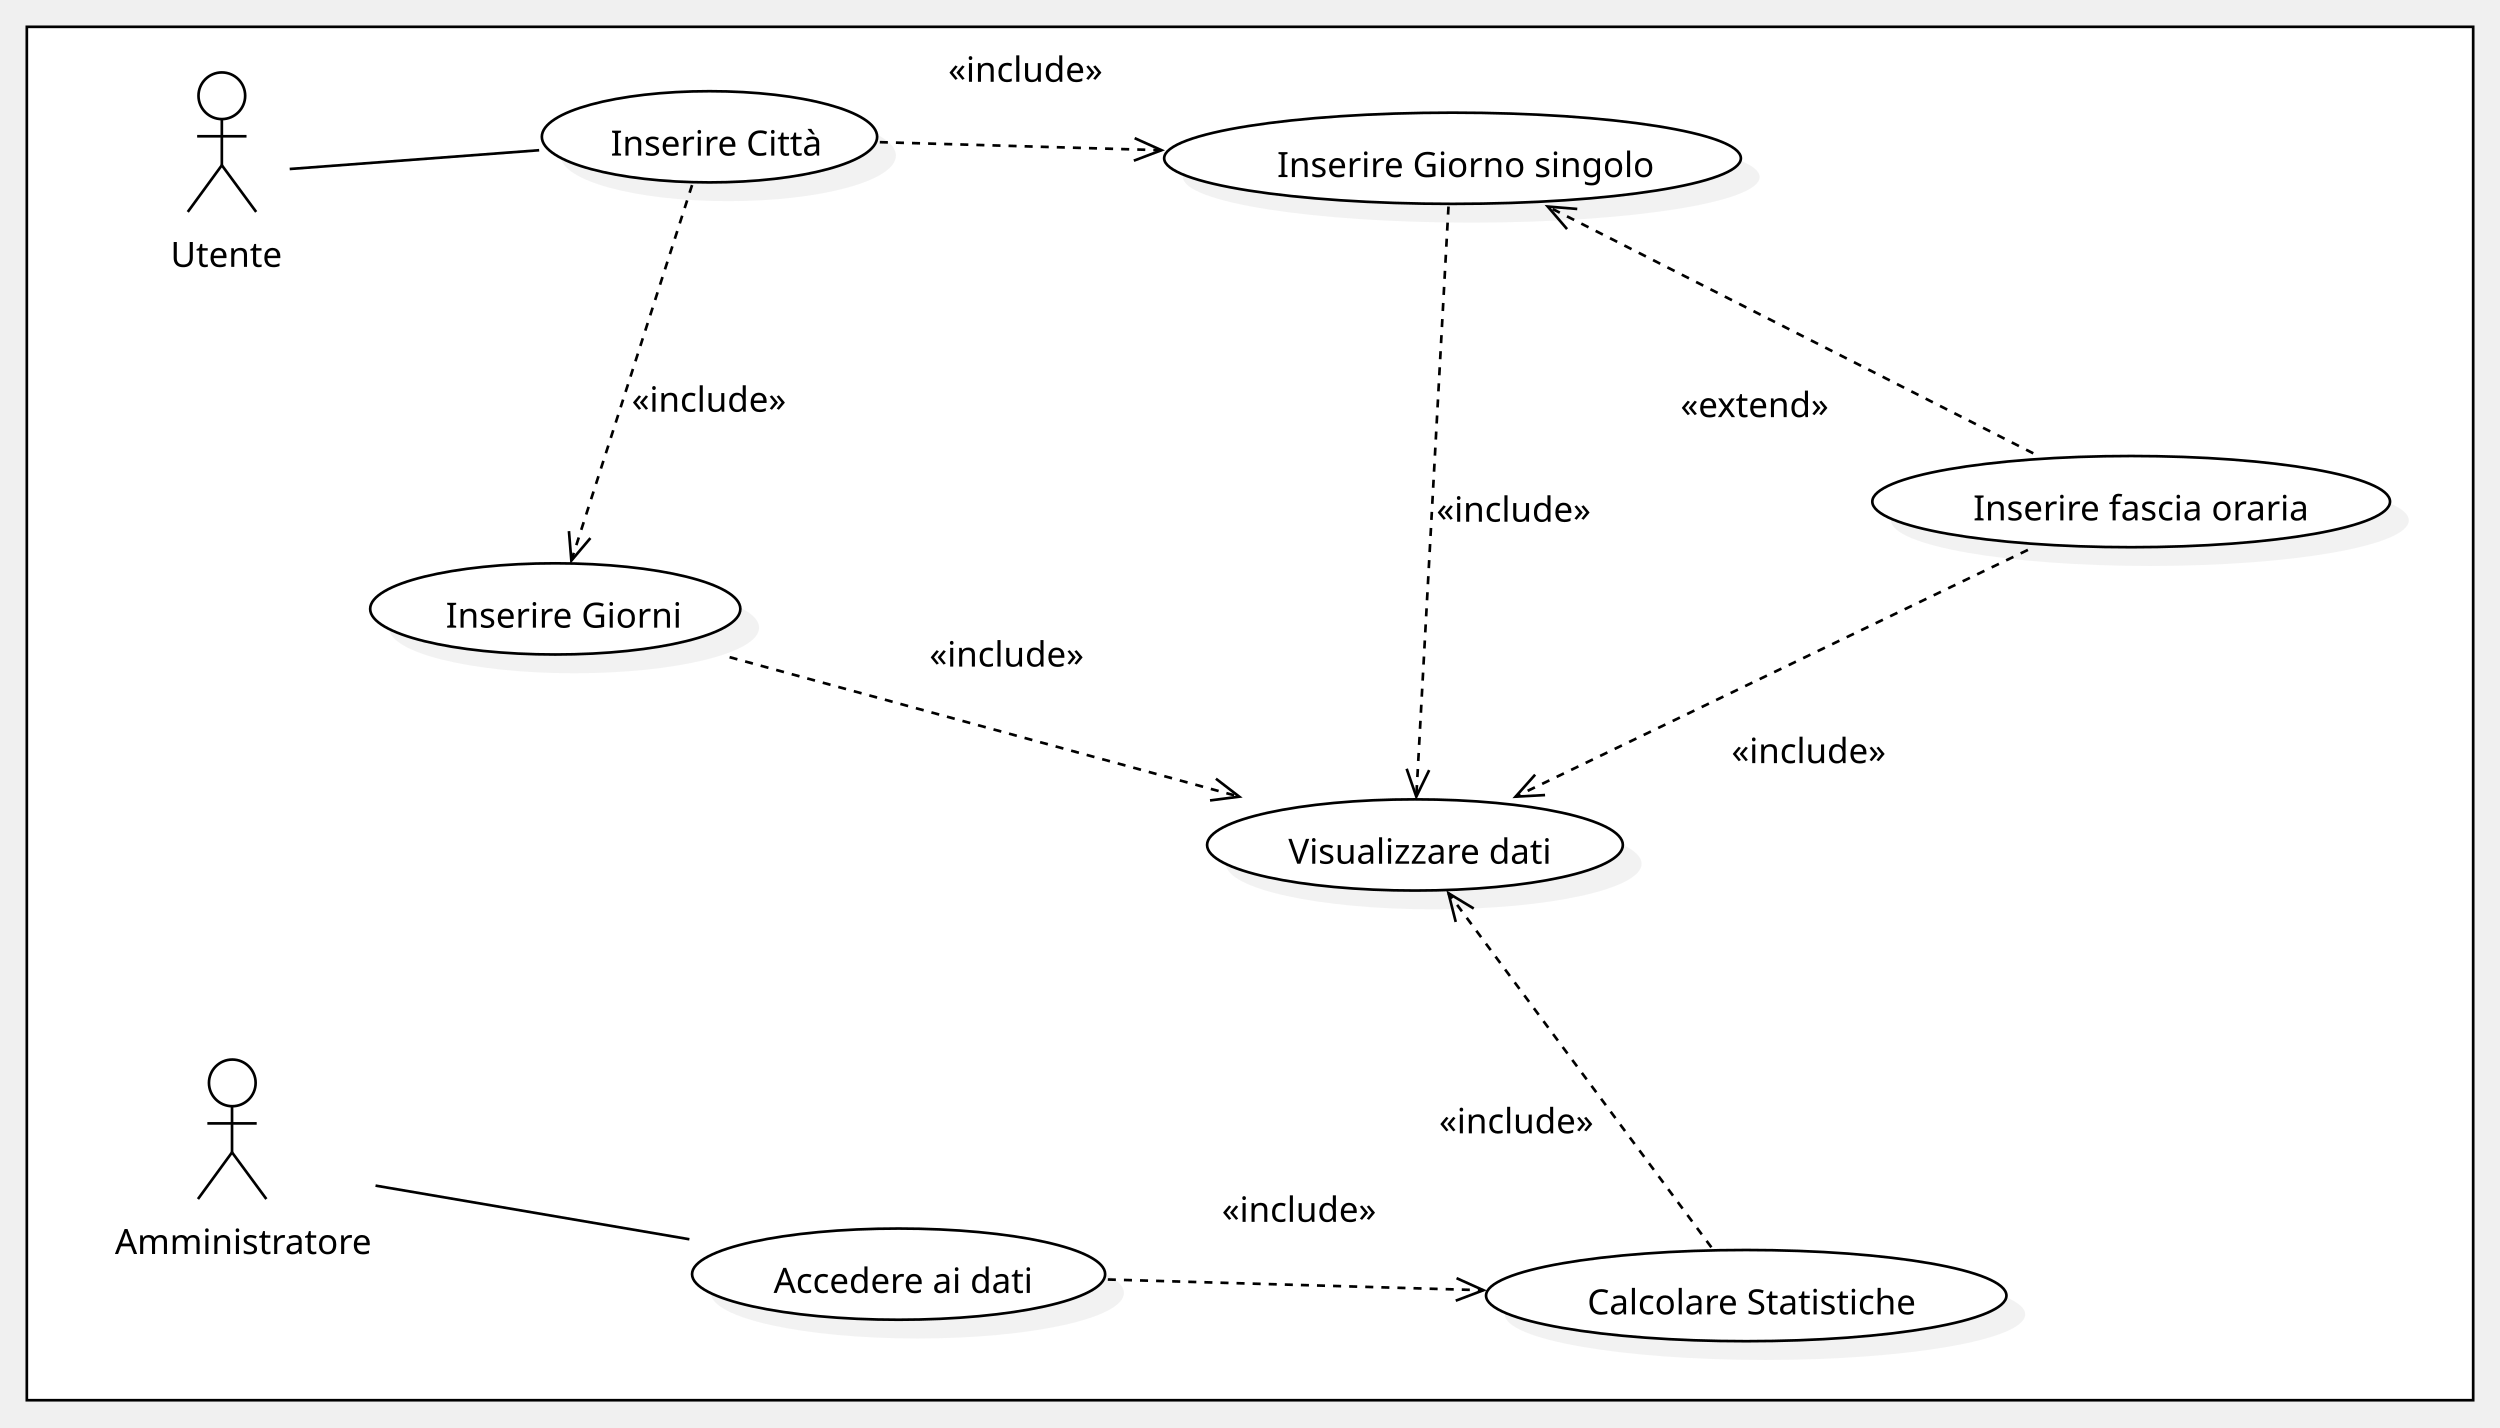
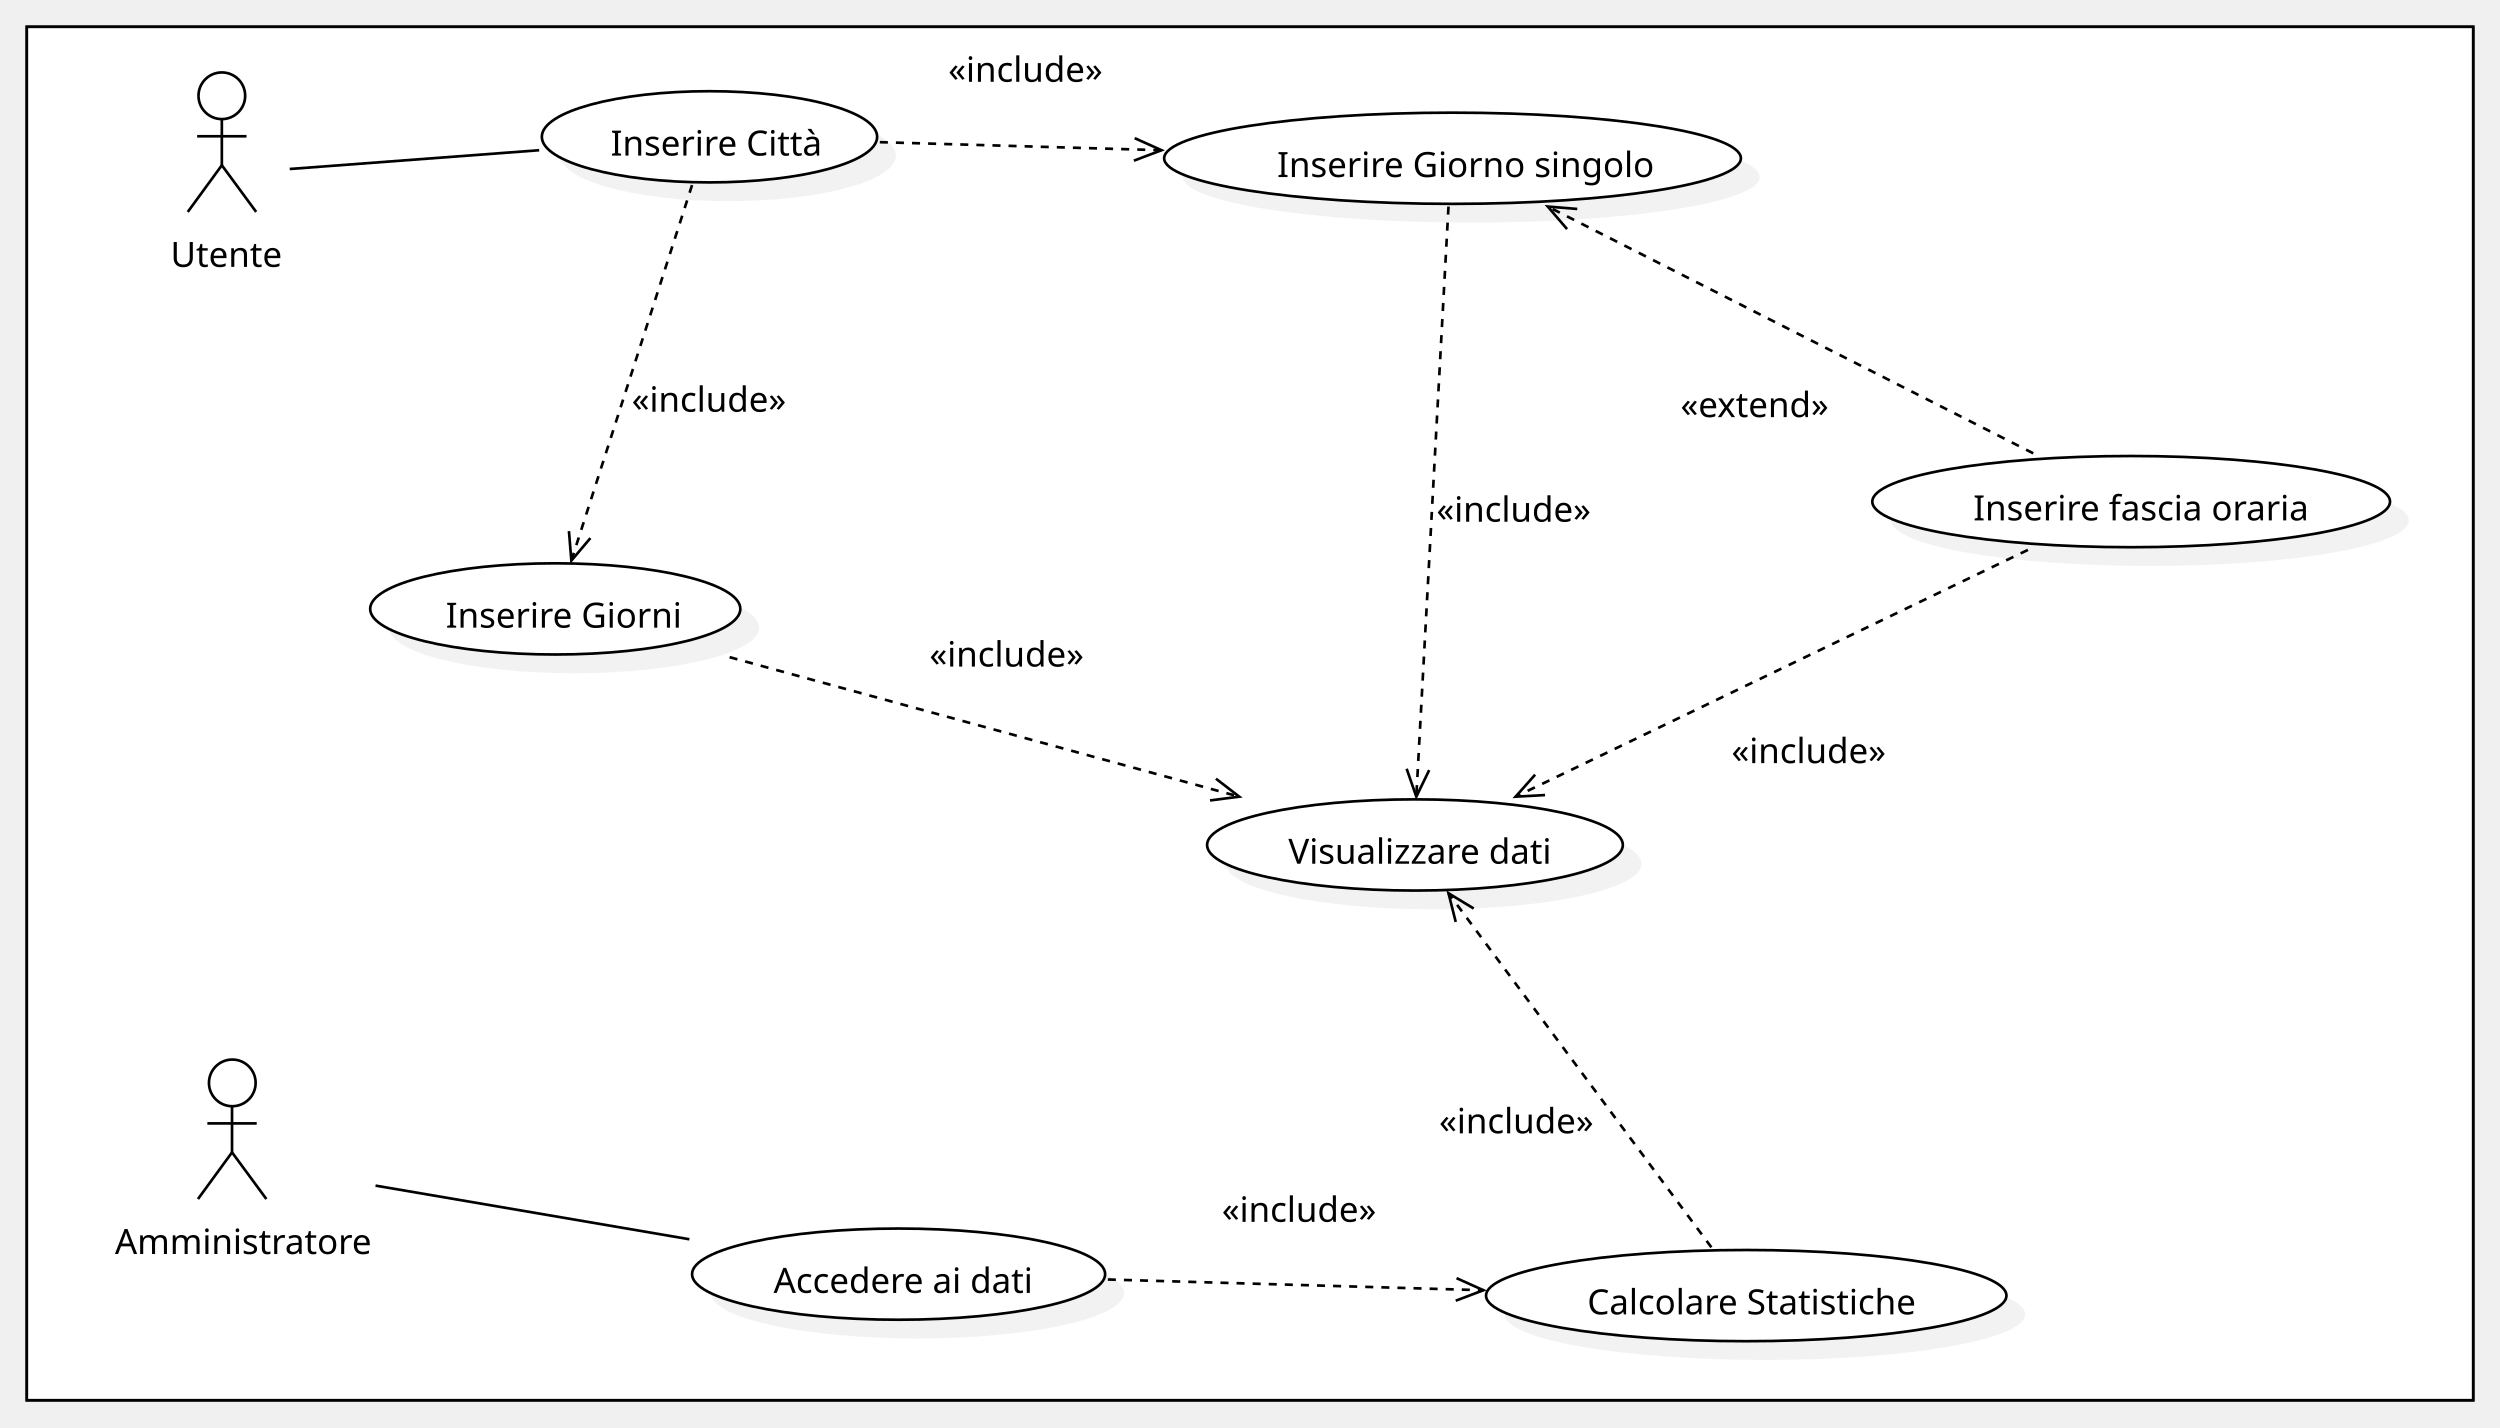
- <svg xmlns="http://www.w3.org/2000/svg" version="1.1" id="Layer_1" x="0px" y="0px" viewBox="0 0 932 532" style="enable-background:new 0 0 932 532;" xml:space="preserve">
+ <svg xmlns="http://www.w3.org/2000/svg" version="1.1" x="0px" y="0px" viewBox="0 0 932 532" style="enable-background:new 0 0 932 532;" xml:space="preserve">
  <style type="text/css">
- 	.st0{fill:#FFFFFF;}
- 	.st1{fill:none;stroke:#000000;stroke-miterlimit:10;}
- 	.st2{font-family:'Arial-BoldMT';}
- 	.st3{font-size:13px;}
- 	.st4{opacity:0.2;fill:#C0C0C0;enable-background:new    ;}
- 	.st5{fill:none;stroke:#000000;stroke-miterlimit:10;stroke-dasharray:3;}
- 	.st6{font-family:'ArialMT';}
+ 	.st0{fill:#FFFFFF;stroke:#000000;stroke-miterlimit:10;}
+ 	.st1{fill:#FFFFFF;}
+ 	.st2{fill:none;stroke:#000000;stroke-miterlimit:10;}
+ 	.st3{font-family:'Arial-BoldMT';}
+ 	.st4{font-size:13px;}
+ 	.st5{opacity:0.2;fill:#C0C0C0;enable-background:new    ;}
+ 	.st6{fill:none;stroke:#000000;stroke-miterlimit:10;stroke-dasharray:3;}
+ 	.st7{font-family:'ArialMT';}
</style>
-   <g>
-     <g transform="translate(-126,-102) scale(1,1)">
-       <rect x="136" y="112" class="st0" width="912" height="512" />
-     </g>
-     <g transform="translate(-126,-102) scale(1,1)">
-       <path class="st1" d="M136,112h912v512H136V112z" />
-     </g>
-     <g transform="translate(-126,-102) scale(1,1)">
-       <path class="st0" d="M203.9,505.7c0-4.8,3.9-8.7,8.7-8.7s8.7,3.9,8.7,8.7c0,4.8-3.9,8.7-8.7,8.7S203.9,510.5,203.9,505.7z" />
-     </g>
-     <g transform="translate(-126,-102) scale(1,1)">
-       <path class="st1" d="M203.9,505.7c0-4.8,3.9-8.7,8.7-8.7s8.7,3.9,8.7,8.7c0,4.8-3.9,8.7-8.7,8.7S203.9,510.5,203.9,505.7z" />
-     </g>
-     <g transform="translate(-126,-102) scale(1,1)">
-       <path class="st1" d="M212.5,514.4v17.3" />
-     </g>
-     <g transform="translate(-126,-102) scale(1,1)">
-       <path class="st1" d="M203.3,520.8h18.4" />
-     </g>
-     <g transform="translate(-126,-102) scale(1,1)">
-       <path class="st1" d="M212.5,531.6L199.8,549" />
-     </g>
-     <g transform="translate(-126,-102) scale(1,1)">
-       <path class="st1" d="M212.5,531.6l12.8,17.4" />
-     </g>
-     <g transform="translate(-126,-102) scale(1,1)">
-       <g>
-         <path class="st1" d="M0,0" />
-         <text transform="matrix(1 0 0 1 168.8354 569.5)" class="st2 st3">Amministratore</text>
-       </g>
-     </g>
-     <g transform="translate(-126,-102) scale(1,1)">
-       <path class="st0" d="M200,137.7c0-4.8,3.9-8.7,8.7-8.7s8.7,3.9,8.7,8.7c0,4.8-3.9,8.7-8.7,8.7S200,142.5,200,137.7z" />
-     </g>
-     <g transform="translate(-126,-102) scale(1,1)">
-       <path class="st1" d="M200,137.7c0-4.8,3.9-8.7,8.7-8.7s8.7,3.9,8.7,8.7c0,4.8-3.9,8.7-8.7,8.7S200,142.5,200,137.7z" />
-     </g>
-     <g transform="translate(-126,-102) scale(1,1)">
-       <path class="st1" d="M208.7,146.4v17.3" />
-     </g>
-     <g transform="translate(-126,-102) scale(1,1)">
-       <path class="st1" d="M199.5,152.8h18.4" />
-     </g>
-     <g transform="translate(-126,-102) scale(1,1)">
-       <path class="st1" d="M208.7,163.6L196,181" />
-     </g>
-     <g transform="translate(-126,-102) scale(1,1)">
-       <path class="st1" d="M208.7,163.6l12.8,17.4" />
-     </g>
-     <g transform="translate(-126,-102) scale(1,1)">
-       <g>
-         <path class="st1" d="M0,0" />
-         <text transform="matrix(1 0 0 1 189.5728 201.5)" class="st2 st3">Utente</text>
-       </g>
-     </g>
-     <g transform="translate(-126,-102) scale(1,1)">
-       <path class="st4" d="M335,160c0-9.4,28-17,62.5-17s62.5,7.6,62.5,17s-28,17-62.5,17S335,169.4,335,160z" />
-     </g>
-     <g transform="translate(-126,-102) scale(1,1)">
-       <path class="st0" d="M328,153c0-9.4,28-17,62.5-17s62.5,7.6,62.5,17s-28,17-62.5,17S328,162.4,328,153z" />
-     </g>
-     <g transform="translate(-126,-102) scale(1,1)">
-       <path class="st1" d="M328,153c0-9.4,28-17,62.5-17s62.5,7.6,62.5,17s-28,17-62.5,17S328,162.4,328,153z" />
-     </g>
-     <g transform="translate(-126,-102) scale(1,1)">
-       <g>
-         <path class="st1" d="M0,0" />
-         <text transform="matrix(1 0 0 1 353.655 160)" class="st2 st3">Inserire Città</text>
-       </g>
-     </g>
-     <g transform="translate(-126,-102) scale(1,1)">
-       <path class="st1" d="M234,165l93-7" />
-     </g>
-     <g transform="translate(-126,-102) scale(1,1)">
-       <path class="st4" d="M271,336c0-9.4,30.9-17,69-17s69,7.6,69,17s-30.9,17-69,17S271,345.4,271,336z" />
-     </g>
-     <g transform="translate(-126,-102) scale(1,1)">
-       <path class="st0" d="M264,329c0-9.4,30.9-17,69-17s69,7.6,69,17s-30.9,17-69,17S264,338.4,264,329z" />
-     </g>
-     <g transform="translate(-126,-102) scale(1,1)">
-       <path class="st1" d="M264,329c0-9.4,30.9-17,69-17s69,7.6,69,17s-30.9,17-69,17S264,338.4,264,329z" />
-     </g>
-     <g transform="translate(-126,-102) scale(1,1)">
-       <g>
-         <path class="st1" d="M0,0" />
-         <text transform="matrix(1 0 0 1 292.1814 336)" class="st2 st3">Inserire Giorni</text>
-       </g>
-     </g>
-     <g transform="translate(-126,-102) scale(1,1)">
-       <path class="st5" d="M384,171l-45,140" />
-     </g>
-     <g transform="translate(-126,-102) scale(1,1)">
-       <path class="st1" d="M338.1,300l0.9,11l7.1-8.4" />
-     </g>
-     <g transform="translate(-126,-102) scale(1,1)">
-       <g>
-         <path class="st1" d="M0,0" />
-         <text transform="matrix(1 0 0 1 361.5 255.5)" class="st6 st3">«include»</text>
-       </g>
-     </g>
-     <g transform="translate(-126,-102) scale(1,1)">
-       <path class="st4" d="M583,424c0-9.4,34.7-17,77.5-17s77.5,7.6,77.5,17s-34.7,17-77.5,17S583,433.4,583,424z" />
-     </g>
-     <g transform="translate(-126,-102) scale(1,1)">
-       <path class="st0" d="M576,417c0-9.4,34.7-17,77.5-17s77.5,7.6,77.5,17s-34.7,17-77.5,17S576,426.4,576,417z" />
-     </g>
-     <g transform="translate(-126,-102) scale(1,1)">
-       <path class="st1" d="M576,417c0-9.4,34.7-17,77.5-17s77.5,7.6,77.5,17s-34.7,17-77.5,17S576,426.4,576,417z" />
-     </g>
-     <g transform="translate(-126,-102) scale(1,1)">
-       <g>
-         <path class="st1" d="M0,0" />
-         <text transform="matrix(1 0 0 1 606.2893 424)" class="st2 st3">Visualizzare dati</text>
-       </g>
-     </g>
-     <g transform="translate(-126,-102) scale(1,1)">
-       <path class="st5" d="M398,347l190,52" />
-     </g>
-     <g transform="translate(-126,-102) scale(1,1)">
-       <path class="st1" d="M577.1,400.4L588,399l-8.7-6.7" />
-     </g>
-     <g transform="translate(-126,-102) scale(1,1)">
-       <g>
-         <path class="st1" d="M0,0" />
-         <text transform="matrix(1 0 0 1 472.5 350.5)" class="st6 st3">«include»</text>
-       </g>
-     </g>
-     <g transform="translate(-126,-102) scale(1,1)">
-       <path class="st4" d="M567,168c0-9.4,48.1-17,107.5-17S782,158.6,782,168s-48.1,17-107.5,17S567,177.4,567,168z" />
-     </g>
-     <g transform="translate(-126,-102) scale(1,1)">
-       <path class="st0" d="M560,161c0-9.4,48.1-17,107.5-17S775,151.6,775,161s-48.1,17-107.5,17S560,170.4,560,161z" />
-     </g>
-     <g transform="translate(-126,-102) scale(1,1)">
-       <path class="st1" d="M560,161c0-9.4,48.1-17,107.5-17S775,151.6,775,161s-48.1,17-107.5,17S560,170.4,560,161z" />
-     </g>
-     <g transform="translate(-126,-102) scale(1,1)">
-       <g>
-         <path class="st1" d="M0,0" />
-         <text transform="matrix(1 0 0 1 602.1064 168)" class="st2 st3">Inserire Giorno singolo</text>
-       </g>
-     </g>
-     <g transform="translate(-126,-102) scale(1,1)">
-       <path class="st5" d="M454,155l105,3" />
-     </g>
-     <g transform="translate(-126,-102) scale(1,1)">
-       <path class="st1" d="M548.7,161.9L559,158l-10-4.5" />
-     </g>
-     <g transform="translate(-126,-102) scale(1,1)">
-       <g>
-         <path class="st1" d="M0,0" />
-         <text transform="matrix(1 0 0 1 479.5 132.5)" class="st6 st3">«include»</text>
-       </g>
-     </g>
-     <g transform="translate(-126,-102) scale(1,1)">
-       <path class="st5" d="M666,179l-12,220" />
-     </g>
-     <g transform="translate(-126,-102) scale(1,1)">
-       <path class="st1" d="M650.4,388.6L654,399l4.8-9.9" />
-     </g>
-     <g transform="translate(-126,-102) scale(1,1)">
-       <g>
-         <path class="st1" d="M0,0" />
-         <text transform="matrix(1 0 0 1 661.5 296.5)" class="st6 st3">«include»</text>
-       </g>
-     </g>
-     <g transform="translate(-126,-102) scale(1,1)">
-       <path class="st4" d="M391,584c0-9.4,34.5-17,77-17s77,7.6,77,17s-34.5,17-77,17S391,593.4,391,584z" />
-     </g>
-     <g transform="translate(-126,-102) scale(1,1)">
-       <path class="st0" d="M384,577c0-9.4,34.5-17,77-17s77,7.6,77,17s-34.5,17-77,17S384,586.4,384,577z" />
-     </g>
-     <g transform="translate(-126,-102) scale(1,1)">
-       <path class="st1" d="M384,577c0-9.4,34.5-17,77-17s77,7.6,77,17s-34.5,17-77,17S384,586.4,384,577z" />
-     </g>
-     <g transform="translate(-126,-102) scale(1,1)">
-       <g>
-         <path class="st1" d="M0,0" />
-         <text transform="matrix(1 0 0 1 414.3892 584)" class="st2 st3">Accedere ai dati</text>
-       </g>
-     </g>
-     <g transform="translate(-126,-102) scale(1,1)">
-       <path class="st1" d="M266,544l117,20" />
-     </g>
-     <g transform="translate(-126,-102) scale(1,1)">
-       <path class="st4" d="M687,592c0-9.4,43.4-17,97-17s97,7.6,97,17s-43.4,17-97,17S687,601.4,687,592z" />
-     </g>
-     <g transform="translate(-126,-102) scale(1,1)">
-       <path class="st0" d="M680,585c0-9.4,43.4-17,97-17s97,7.6,97,17s-43.4,17-97,17S680,594.4,680,585z" />
-     </g>
-     <g transform="translate(-126,-102) scale(1,1)">
-       <path class="st1" d="M680,585c0-9.4,43.4-17,97-17s97,7.6,97,17s-43.4,17-97,17S680,594.4,680,585z" />
-     </g>
-     <g transform="translate(-126,-102) scale(1,1)">
-       <g>
-         <path class="st1" d="M0,0" />
-         <text transform="matrix(1 0 0 1 717.751 592)" class="st2 st3">Calcolare Statistiche</text>
-       </g>
-     </g>
-     <g transform="translate(-126,-102) scale(1,1)">
-       <path class="st5" d="M539,579l140,4" />
-     </g>
-     <g transform="translate(-126,-102) scale(1,1)">
-       <path class="st1" d="M668.7,586.9L679,583l-10-4.5" />
-     </g>
-     <g transform="translate(-126,-102) scale(1,1)">
-       <g>
-         <path class="st1" d="M0,0" />
-         <text transform="matrix(1 0 0 1 581.5 557.5)" class="st6 st3">«include»</text>
-       </g>
-     </g>
-     <g transform="translate(-126,-102) scale(1,1)">
-       <path class="st5" d="M764,567l-98-132" />
-     </g>
-     <g transform="translate(-126,-102) scale(1,1)">
-       <path class="st1" d="M675.4,440.7L666,435l2.7,10.7" />
-     </g>
-     <g transform="translate(-126,-102) scale(1,1)">
-       <g>
-         <path class="st1" d="M0,0" />
-         <text transform="matrix(1 0 0 1 662.5 524.5)" class="st6 st3">«include»</text>
-       </g>
-     </g>
-     <g transform="translate(-126,-102) scale(1,1)">
-       <path class="st4" d="M831,296c0-9.4,43.2-17,96.5-17s96.5,7.6,96.5,17s-43.2,17-96.5,17S831,305.4,831,296z" />
-     </g>
-     <g transform="translate(-126,-102) scale(1,1)">
-       <path class="st0" d="M824,289c0-9.4,43.2-17,96.5-17s96.5,7.6,96.5,17s-43.2,17-96.5,17S824,298.4,824,289z" />
-     </g>
-     <g transform="translate(-126,-102) scale(1,1)">
-       <path class="st1" d="M824,289c0-9.4,43.2-17,96.5-17s96.5,7.6,96.5,17s-43.2,17-96.5,17S824,298.4,824,289z" />
-     </g>
-     <g transform="translate(-126,-102) scale(1,1)">
-       <g>
-         <path class="st1" d="M0,0" />
-         <text transform="matrix(1 0 0 1 861.616 296)" class="st2 st3">Inserire fascia oraria</text>
-       </g>
-     </g>
-     <g transform="translate(-126,-102) scale(1,1)">
-       <path class="st5" d="M884,271l-181-92" />
-     </g>
-     <g transform="translate(-126,-102) scale(1,1)">
-       <path class="st1" d="M714,179.9l-11-0.9l7.2,8.4" />
-     </g>
-     <g transform="translate(-126,-102) scale(1,1)">
-       <g>
-         <path class="st1" d="M0,0" />
-         <text transform="matrix(1 0 0 1 752.5 257.5)" class="st6 st3">«extend»</text>
-       </g>
-     </g>
-     <g transform="translate(-126,-102) scale(1,1)">
-       <path class="st5" d="M882,307l-191,92" />
-     </g>
-     <g transform="translate(-126,-102) scale(1,1)">
-       <path class="st1" d="M698.3,390.8L691,399l11-0.6" />
-     </g>
-     <g transform="translate(-126,-102) scale(1,1)">
-       <g>
-         <path class="st1" d="M0,0" />
-         <text transform="matrix(1 0 0 1 771.5 386.5)" class="st6 st3">«include»</text>
+   <g id="Layer_2">
+     <rect x="10" y="10" class="st0" width="912" height="512" />
+   </g>
+   <g id="Layer_1">
+     <g>
+       <g transform="translate(-126,-102) scale(1,1)">
+         <rect x="136" y="112" class="st1" width="912" height="512" />
+       </g>
+       <g transform="translate(-126,-102) scale(1,1)">
+         <path class="st2" d="M136,112h912v512H136V112z" />
+       </g>
+       <g transform="translate(-126,-102) scale(1,1)">
+         <path class="st1" d="M203.9,505.7c0-4.8,3.9-8.7,8.7-8.7s8.7,3.9,8.7,8.7c0,4.8-3.9,8.7-8.7,8.7S203.9,510.5,203.9,505.7z" />
+       </g>
+       <g transform="translate(-126,-102) scale(1,1)">
+         <path class="st2" d="M203.9,505.7c0-4.8,3.9-8.7,8.7-8.7s8.7,3.9,8.7,8.7c0,4.8-3.9,8.7-8.7,8.7S203.9,510.5,203.9,505.7z" />
+       </g>
+       <g transform="translate(-126,-102) scale(1,1)">
+         <path class="st2" d="M212.5,514.4v17.3" />
+       </g>
+       <g transform="translate(-126,-102) scale(1,1)">
+         <path class="st2" d="M203.3,520.8h18.4" />
+       </g>
+       <g transform="translate(-126,-102) scale(1,1)">
+         <path class="st2" d="M212.5,531.6L199.8,549" />
+       </g>
+       <g transform="translate(-126,-102) scale(1,1)">
+         <path class="st2" d="M212.5,531.6l12.8,17.4" />
+       </g>
+       <g transform="translate(-126,-102) scale(1,1)">
+         <g>
+           <path class="st2" d="M0,0" />
+           <text transform="matrix(1 0 0 1 168.8354 569.5)" class="st3 st4">Amministratore</text>
+         </g>
+       </g>
+       <g transform="translate(-126,-102) scale(1,1)">
+         <path class="st1" d="M200,137.7c0-4.8,3.9-8.7,8.7-8.7s8.7,3.9,8.7,8.7c0,4.8-3.9,8.7-8.7,8.7S200,142.5,200,137.7z" />
+       </g>
+       <g transform="translate(-126,-102) scale(1,1)">
+         <path class="st2" d="M200,137.7c0-4.8,3.9-8.7,8.7-8.7s8.7,3.9,8.7,8.7c0,4.8-3.9,8.7-8.7,8.7S200,142.5,200,137.7z" />
+       </g>
+       <g transform="translate(-126,-102) scale(1,1)">
+         <path class="st2" d="M208.7,146.4v17.3" />
+       </g>
+       <g transform="translate(-126,-102) scale(1,1)">
+         <path class="st2" d="M199.5,152.8h18.4" />
+       </g>
+       <g transform="translate(-126,-102) scale(1,1)">
+         <path class="st2" d="M208.7,163.6L196,181" />
+       </g>
+       <g transform="translate(-126,-102) scale(1,1)">
+         <path class="st2" d="M208.7,163.6l12.8,17.4" />
+       </g>
+       <g transform="translate(-126,-102) scale(1,1)">
+         <g>
+           <path class="st2" d="M0,0" />
+           <text transform="matrix(1 0 0 1 189.5728 201.5)" class="st3 st4">Utente</text>
+         </g>
+       </g>
+       <g transform="translate(-126,-102) scale(1,1)">
+         <path class="st5" d="M335,160c0-9.4,28-17,62.5-17s62.5,7.6,62.5,17s-28,17-62.5,17S335,169.4,335,160z" />
+       </g>
+       <g transform="translate(-126,-102) scale(1,1)">
+         <path class="st1" d="M328,153c0-9.4,28-17,62.5-17s62.5,7.6,62.5,17s-28,17-62.5,17S328,162.4,328,153z" />
+       </g>
+       <g transform="translate(-126,-102) scale(1,1)">
+         <path class="st2" d="M328,153c0-9.4,28-17,62.5-17s62.5,7.6,62.5,17s-28,17-62.5,17S328,162.4,328,153z" />
+       </g>
+       <g transform="translate(-126,-102) scale(1,1)">
+         <g>
+           <path class="st2" d="M0,0" />
+           <text transform="matrix(1 0 0 1 353.655 160)" class="st3 st4">Inserire Città</text>
+         </g>
+       </g>
+       <g transform="translate(-126,-102) scale(1,1)">
+         <path class="st2" d="M234,165l93-7" />
+       </g>
+       <g transform="translate(-126,-102) scale(1,1)">
+         <path class="st5" d="M271,336c0-9.4,30.9-17,69-17s69,7.6,69,17s-30.9,17-69,17S271,345.4,271,336z" />
+       </g>
+       <g transform="translate(-126,-102) scale(1,1)">
+         <path class="st1" d="M264,329c0-9.4,30.9-17,69-17s69,7.6,69,17s-30.9,17-69,17S264,338.4,264,329z" />
+       </g>
+       <g transform="translate(-126,-102) scale(1,1)">
+         <path class="st2" d="M264,329c0-9.4,30.9-17,69-17s69,7.6,69,17s-30.9,17-69,17S264,338.4,264,329z" />
+       </g>
+       <g transform="translate(-126,-102) scale(1,1)">
+         <g>
+           <path class="st2" d="M0,0" />
+           <text transform="matrix(1 0 0 1 292.1814 336)" class="st3 st4">Inserire Giorni</text>
+         </g>
+       </g>
+       <g transform="translate(-126,-102) scale(1,1)">
+         <path class="st6" d="M384,171l-45,140" />
+       </g>
+       <g transform="translate(-126,-102) scale(1,1)">
+         <path class="st2" d="M338.1,300l0.9,11l7.1-8.4" />
+       </g>
+       <g transform="translate(-126,-102) scale(1,1)">
+         <g>
+           <path class="st2" d="M0,0" />
+           <text transform="matrix(1 0 0 1 361.5 255.5)" class="st7 st4">«include»</text>
+         </g>
+       </g>
+       <g transform="translate(-126,-102) scale(1,1)">
+         <path class="st5" d="M583,424c0-9.4,34.7-17,77.5-17s77.5,7.6,77.5,17s-34.7,17-77.5,17S583,433.4,583,424z" />
+       </g>
+       <g transform="translate(-126,-102) scale(1,1)">
+         <path class="st1" d="M576,417c0-9.4,34.7-17,77.5-17s77.5,7.6,77.5,17s-34.7,17-77.5,17S576,426.4,576,417z" />
+       </g>
+       <g transform="translate(-126,-102) scale(1,1)">
+         <path class="st2" d="M576,417c0-9.4,34.7-17,77.5-17s77.5,7.6,77.5,17s-34.7,17-77.5,17S576,426.4,576,417z" />
+       </g>
+       <g transform="translate(-126,-102) scale(1,1)">
+         <g>
+           <path class="st2" d="M0,0" />
+           <text transform="matrix(1 0 0 1 606.2893 424)" class="st3 st4">Visualizzare dati</text>
+         </g>
+       </g>
+       <g transform="translate(-126,-102) scale(1,1)">
+         <path class="st6" d="M398,347l190,52" />
+       </g>
+       <g transform="translate(-126,-102) scale(1,1)">
+         <path class="st2" d="M577.1,400.4L588,399l-8.7-6.7" />
+       </g>
+       <g transform="translate(-126,-102) scale(1,1)">
+         <g>
+           <path class="st2" d="M0,0" />
+           <text transform="matrix(1 0 0 1 472.5 350.5)" class="st7 st4">«include»</text>
+         </g>
+       </g>
+       <g transform="translate(-126,-102) scale(1,1)">
+         <path class="st5" d="M567,168c0-9.4,48.1-17,107.5-17S782,158.6,782,168s-48.1,17-107.5,17S567,177.4,567,168z" />
+       </g>
+       <g transform="translate(-126,-102) scale(1,1)">
+         <path class="st1" d="M560,161c0-9.4,48.1-17,107.5-17S775,151.6,775,161s-48.1,17-107.5,17S560,170.4,560,161z" />
+       </g>
+       <g transform="translate(-126,-102) scale(1,1)">
+         <path class="st2" d="M560,161c0-9.4,48.1-17,107.5-17S775,151.6,775,161s-48.1,17-107.5,17S560,170.4,560,161z" />
+       </g>
+       <g transform="translate(-126,-102) scale(1,1)">
+         <g>
+           <path class="st2" d="M0,0" />
+           <text transform="matrix(1 0 0 1 602.1064 168)" class="st3 st4">Inserire Giorno singolo</text>
+         </g>
+       </g>
+       <g transform="translate(-126,-102) scale(1,1)">
+         <path class="st6" d="M454,155l105,3" />
+       </g>
+       <g transform="translate(-126,-102) scale(1,1)">
+         <path class="st2" d="M548.7,161.9L559,158l-10-4.5" />
+       </g>
+       <g transform="translate(-126,-102) scale(1,1)">
+         <g>
+           <path class="st2" d="M0,0" />
+           <text transform="matrix(1 0 0 1 479.5 132.5)" class="st7 st4">«include»</text>
+         </g>
+       </g>
+       <g transform="translate(-126,-102) scale(1,1)">
+         <path class="st6" d="M666,179l-12,220" />
+       </g>
+       <g transform="translate(-126,-102) scale(1,1)">
+         <path class="st2" d="M650.4,388.6L654,399l4.8-9.9" />
+       </g>
+       <g transform="translate(-126,-102) scale(1,1)">
+         <g>
+           <path class="st2" d="M0,0" />
+           <text transform="matrix(1 0 0 1 661.5 296.5)" class="st7 st4">«include»</text>
+         </g>
+       </g>
+       <g transform="translate(-126,-102) scale(1,1)">
+         <path class="st5" d="M391,584c0-9.4,34.5-17,77-17s77,7.6,77,17s-34.5,17-77,17S391,593.4,391,584z" />
+       </g>
+       <g transform="translate(-126,-102) scale(1,1)">
+         <path class="st1" d="M384,577c0-9.4,34.5-17,77-17s77,7.6,77,17s-34.5,17-77,17S384,586.4,384,577z" />
+       </g>
+       <g transform="translate(-126,-102) scale(1,1)">
+         <path class="st2" d="M384,577c0-9.4,34.5-17,77-17s77,7.6,77,17s-34.5,17-77,17S384,586.4,384,577z" />
+       </g>
+       <g transform="translate(-126,-102) scale(1,1)">
+         <g>
+           <path class="st2" d="M0,0" />
+           <text transform="matrix(1 0 0 1 414.3892 584)" class="st3 st4">Accedere ai dati</text>
+         </g>
+       </g>
+       <g transform="translate(-126,-102) scale(1,1)">
+         <path class="st2" d="M266,544l117,20" />
+       </g>
+       <g transform="translate(-126,-102) scale(1,1)">
+         <path class="st5" d="M687,592c0-9.4,43.4-17,97-17s97,7.6,97,17s-43.4,17-97,17S687,601.4,687,592z" />
+       </g>
+       <g transform="translate(-126,-102) scale(1,1)">
+         <path class="st1" d="M680,585c0-9.4,43.4-17,97-17s97,7.6,97,17s-43.4,17-97,17S680,594.4,680,585z" />
+       </g>
+       <g transform="translate(-126,-102) scale(1,1)">
+         <path class="st2" d="M680,585c0-9.4,43.4-17,97-17s97,7.6,97,17s-43.4,17-97,17S680,594.4,680,585z" />
+       </g>
+       <g transform="translate(-126,-102) scale(1,1)">
+         <g>
+           <path class="st2" d="M0,0" />
+           <text transform="matrix(1 0 0 1 717.751 592)" class="st3 st4">Calcolare Statistiche</text>
+         </g>
+       </g>
+       <g transform="translate(-126,-102) scale(1,1)">
+         <path class="st6" d="M539,579l140,4" />
+       </g>
+       <g transform="translate(-126,-102) scale(1,1)">
+         <path class="st2" d="M668.7,586.9L679,583l-10-4.5" />
+       </g>
+       <g transform="translate(-126,-102) scale(1,1)">
+         <g>
+           <path class="st2" d="M0,0" />
+           <text transform="matrix(1 0 0 1 581.5 557.5)" class="st7 st4">«include»</text>
+         </g>
+       </g>
+       <g transform="translate(-126,-102) scale(1,1)">
+         <path class="st6" d="M764,567l-98-132" />
+       </g>
+       <g transform="translate(-126,-102) scale(1,1)">
+         <path class="st2" d="M675.4,440.7L666,435l2.7,10.7" />
+       </g>
+       <g transform="translate(-126,-102) scale(1,1)">
+         <g>
+           <path class="st2" d="M0,0" />
+           <text transform="matrix(1 0 0 1 662.5 524.5)" class="st7 st4">«include»</text>
+         </g>
+       </g>
+       <g transform="translate(-126,-102) scale(1,1)">
+         <path class="st5" d="M831,296c0-9.4,43.2-17,96.5-17s96.5,7.6,96.5,17s-43.2,17-96.5,17S831,305.4,831,296z" />
+       </g>
+       <g transform="translate(-126,-102) scale(1,1)">
+         <path class="st1" d="M824,289c0-9.4,43.2-17,96.5-17s96.5,7.6,96.5,17s-43.2,17-96.5,17S824,298.4,824,289z" />
+       </g>
+       <g transform="translate(-126,-102) scale(1,1)">
+         <path class="st2" d="M824,289c0-9.4,43.2-17,96.5-17s96.5,7.6,96.5,17s-43.2,17-96.5,17S824,298.4,824,289z" />
+       </g>
+       <g transform="translate(-126,-102) scale(1,1)">
+         <g>
+           <text transform="matrix(1 0 0 1 861.616 296)" class="st3 st4">Inserire fascia oraria</text>
+         </g>
+       </g>
+       <g transform="translate(-126,-102) scale(1,1)">
+         <path class="st6" d="M884,271l-181-92" />
+       </g>
+       <g transform="translate(-126,-102) scale(1,1)">
+         <path class="st2" d="M714,179.9l-11-0.9l7.2,8.4" />
+       </g>
+       <g transform="translate(-126,-102) scale(1,1)">
+         <g>
+           <text transform="matrix(1 0 0 1 752.5 257.5)" class="st7 st4">«extend»</text>
+         </g>
+       </g>
+       <g transform="translate(-126,-102) scale(1,1)">
+         <path class="st6" d="M882,307l-191,92" />
+       </g>
+       <g transform="translate(-126,-102) scale(1,1)">
+         <path class="st2" d="M698.3,390.8L691,399l11-0.6" />
+       </g>
+       <g transform="translate(-126,-102) scale(1,1)">
+         <g>
+           <text transform="matrix(1 0 0 1 771.5 386.5)" class="st7 st4">«include»</text>
+         </g>
      </g>
    </g>
  </g>
</svg>
